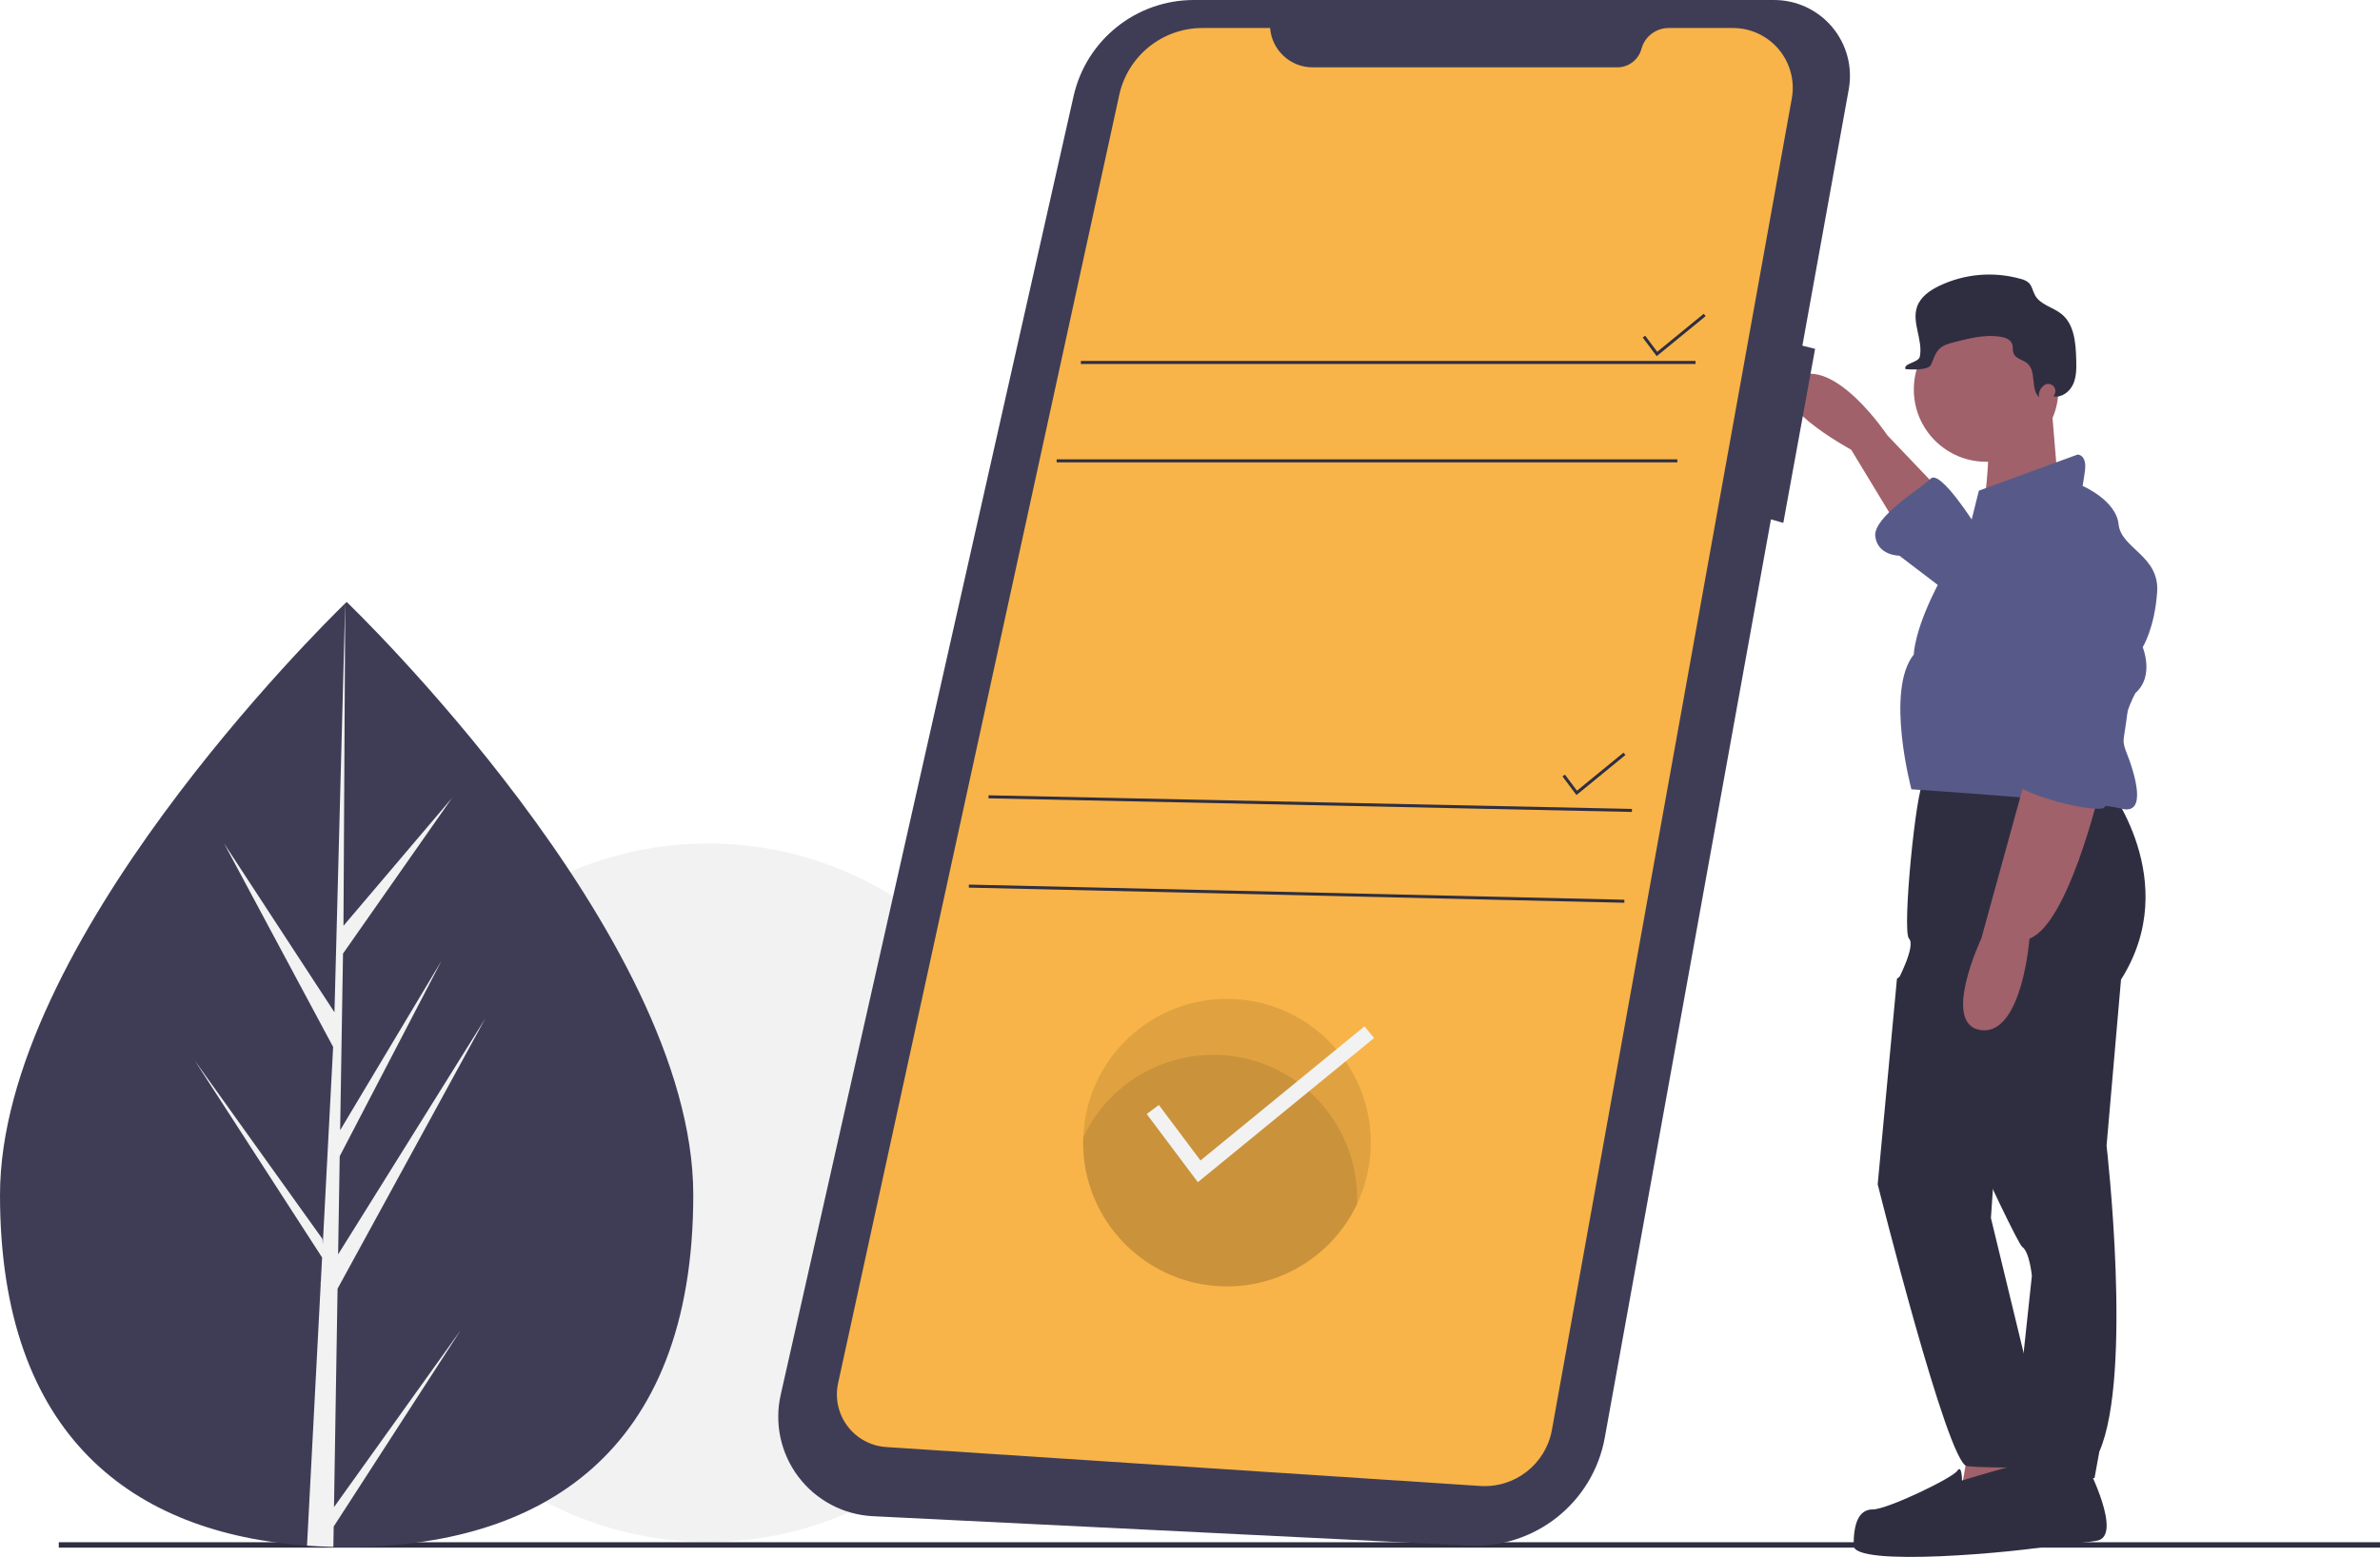
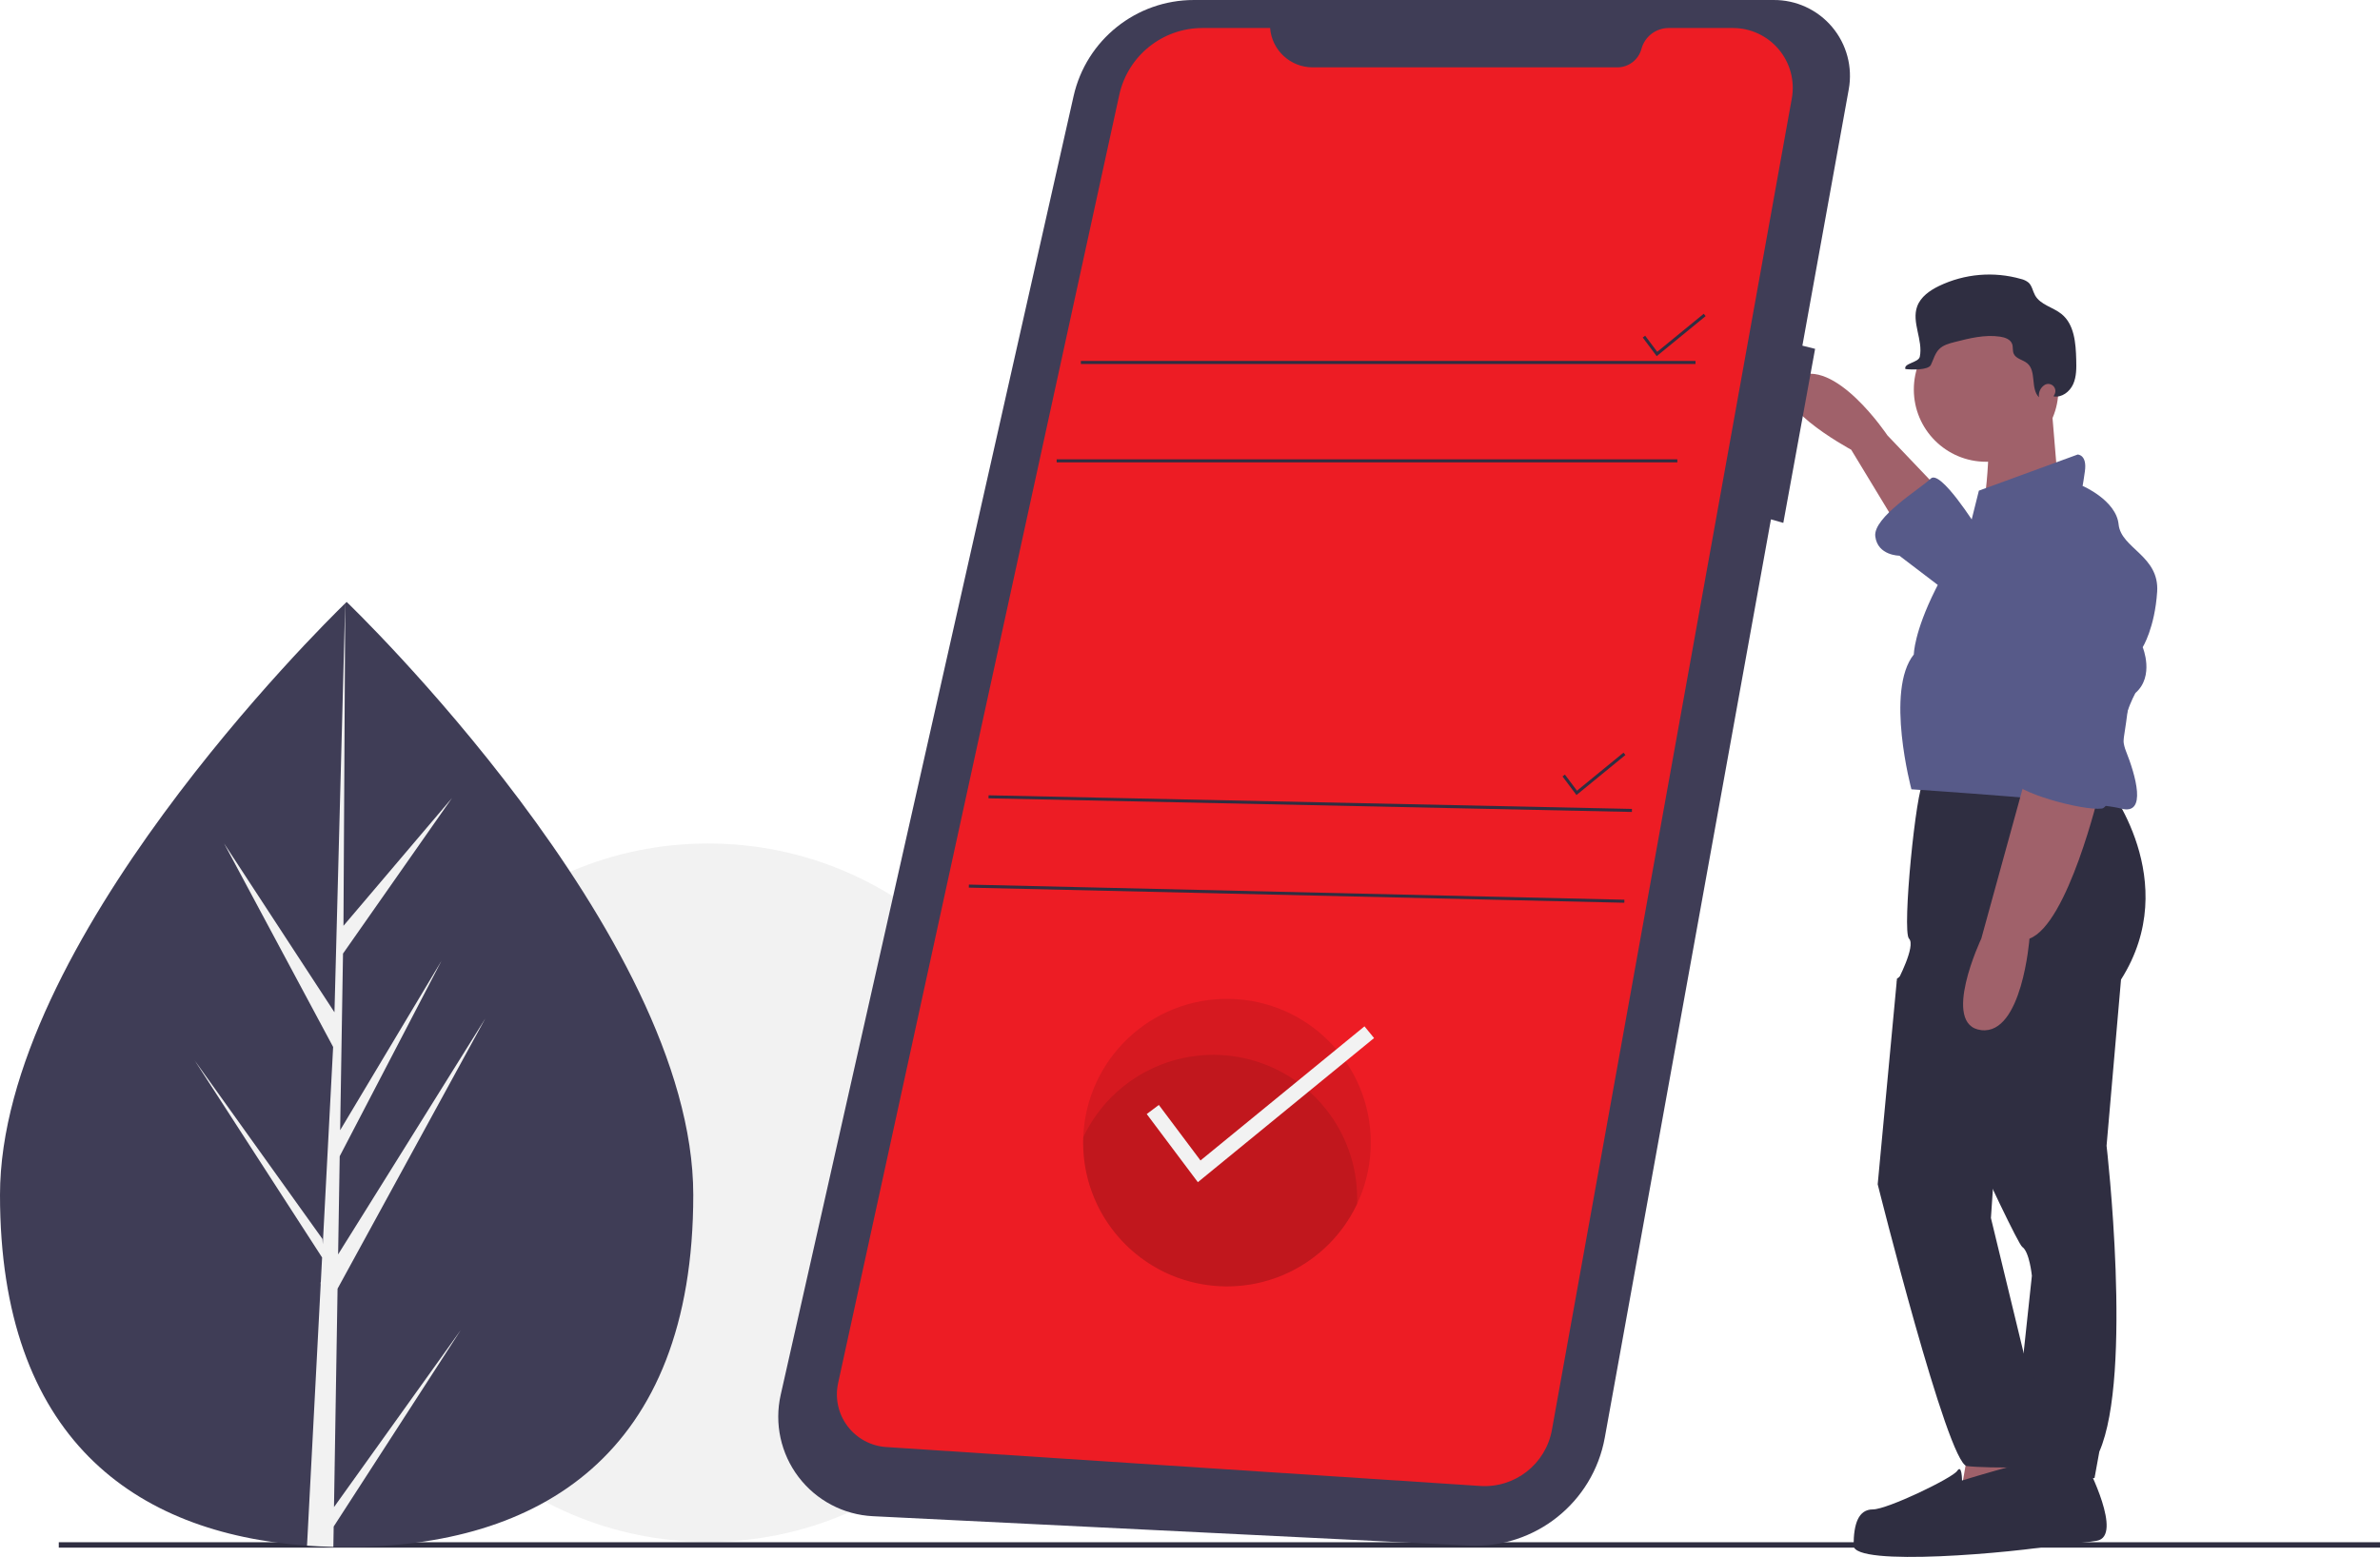
<svg xmlns="http://www.w3.org/2000/svg" id="b1dd317e-8fb9-42d0-9880-4f9abd167789" data-name="Layer 1" width="987.91" height="646.459" viewBox="0 0 987.91 646.459">
  <circle cx="293.91" cy="495.228" r="145" fill="#f2f2f2" />
  <rect x="24.4" y="640.359" width="963.51" height="2.241" fill="#2f2e41" />
  <path d="M393.815,622.919c0,108.36-64.42,146.2-143.88,146.2-1.85,0-3.69-.02-5.52-.07-3.68-.08-7.33-.24-10.93-.5-71.72-5.07-127.44-44.86-127.44-145.63,0-104.28,133.24-235.87,143.29-245.64a.031.031,0,0,1,.02-.01c.38-.38.58-.57.58-.57S393.815,514.549,393.815,622.919Z" transform="translate(-106.045 -126.7707)" fill="#3f3d56" />
  <path d="M244.685,752.539l52.63-73.53-52.76,81.6-.14,8.44c-3.68-.08-7.33-.24-10.93-.5l5.67-108.41-.04-.84.1-.16.53-10.24-52.89-81.81,53.05,74.13.13,2.17,4.29-81.91-45.28-84.53,45.83,70.14,4.46-169.81.02-.58v.57l-.74,133.91,45.07-53.09-45.26,64.62-1.19,73.34,42.09-70.38-42.27,81.18-.66,40.77,61.1-97.97-61.33,112.2Z" transform="translate(-106.045 -126.7707)" fill="#f2f2f2" />
  <path d="M909.455,328.499l-20-21s-22-33-38-24,23,30,23,30l20,33Z" transform="translate(-106.045 -126.7707)" fill="#a0616a" />
  <path d="M972.455,735.499s15,29,4,31-65,5-66,2-9-13-3-17,30-7,30-7l8-8Z" transform="translate(-106.045 -126.7707)" fill="#2f2e41" />
  <path d="M980.455,452.499s32,40,6,81l-6,69s11,95-3,127l-2,11h-35l9-84s-1-10-4-12-52-110-52-110,8-15,5-18,3-63,6-65S980.455,452.499,980.455,452.499Z" transform="translate(-106.045 -126.7707)" fill="#2f2e41" />
  <polygon points="817.41 599.728 813.41 622.728 852.41 620.728 847.41 595.728 817.41 599.728" fill="#a0616a" />
  <circle cx="824.41" cy="161.728" r="30" fill="#a0616a" />
  <path d="M957.455,293.499l3,36-32,15s5.5-33.5,1.5-42.5Z" transform="translate(-106.045 -126.7707)" fill="#a0616a" />
  <path d="M924.455,342.499l3-12,41-15s4,0,3,7-1,6-1,6,14,6,15,16,17,13,16,28-6,23-6,23,5,12-3,19c0,0-8,14-4,24s9,27-2,24-87-8-87-8-11-41,1-56c0,0,0-9,9-27S924.455,342.499,924.455,342.499Z" transform="translate(-106.045 -126.7707)" fill="#575a89" />
  <path d="M977.455,455.499s-13,55-29,61c0,0-3,40-20,38s0-38,0-38l19-69Z" transform="translate(-106.045 -126.7707)" fill="#a0616a" />
  <path d="M926.455,345.499s-15-24-19-20-24,16-23,24,10,8,10,8l21,16Z" transform="translate(-106.045 -126.7707)" fill="#575a89" />
  <path d="M905.455,524.499l-12,8.626-8,85.374s29,116,37,117,41,1,40-2-6-15-6-18-10.429-26.992-10.429-26.992L932.455,632.499l3-44Z" transform="translate(-106.045 -126.7707)" fill="#2f2e41" />
  <path d="M920.455,741.499s42-13,44-10,15.34,33.236-3.33,36.618-85.67,9.382-85.67.382,2-15,8-15,33-13,35-16S920.455,741.499,920.455,741.499Z" transform="translate(-106.045 -126.7707)" fill="#2f2e41" />
  <path d="M958.901,290.471a2.961,2.961,0,0,0-4.006-3.959l-.053.03a5.189,5.189,0,0,0-2.44,5.189c-3.606-3.598-.948-10.814-4.845-14.096-1.803-1.519-4.731-1.853-5.658-4.021-.539-1.262-.173-2.759-.648-4.046-.706-1.912-2.961-2.711-4.977-3.011-6.34-.945-12.752.663-18.96,2.26-2.283.587-4.683,1.239-6.346,2.91-1.751,1.76-2.361,4.316-3.435,6.554s-8.117,2.036-10.579,1.719c-.856-2.431,5.466-2.615,5.982-5.14,1.411-6.903-3.502-14.244-1.092-20.864,1.452-3.989,5.245-6.63,9.064-8.485a48.108,48.108,0,0,1,34.039-2.905,7.558,7.558,0,0,1,3.144,1.52c1.453,1.357,1.723,3.535,2.691,5.272,2.205,3.957,7.436,4.898,10.962,7.741,5.341,4.306,5.943,12.081,6.116,18.94.087,3.454.149,7.043-1.266,10.195s-4.767,5.721-8.159,5.06C958.597,291.071,958.751,290.78,958.901,290.471Z" transform="translate(-106.045 -126.7707)" fill="#2f2e41" />
  <path d="M953.684,355.243a21.307,21.307,0,0,1,26.008,1.322c6.892,5.857,14.306,14.248,13.763,22.934-1,16-7,82-15,83s-37-7-37-12,7-11,7-11l-8.499-50.995a33.709,33.709,0,0,1,13.279-32.941Q953.458,355.402,953.684,355.243Z" transform="translate(-106.045 -126.7707)" fill="#575a89" />
  <path d="M842.193,126.772H601.577a51.15,51.15,0,0,0-49.898,39.901L430.101,705.94A41.34,41.34,0,0,0,468.395,756.322l247.354,12.187a54.615,54.615,0,0,0,56.43-44.827l68.967-381.268,5.131,1.466,13.196-72.265-5.281-1.32,19.251-106.426A31.493,31.493,0,0,0,842.193,126.772Z" transform="translate(-106.045 -126.7707)" fill="#3f3d56" />
-   <path d="M633.254,138.397H605.167a35.349,35.349,0,0,0-34.536,27.813L453.932,701.078a21.903,21.903,0,0,0,19.967,26.525l246.554,16.159a28.367,28.367,0,0,0,29.773-23.277L849.806,167.647A24.846,24.846,0,0,0,825.354,138.397h-26.645a11.726,11.726,0,0,0-11.323,8.677v0a10.352,10.352,0,0,1-9.996,7.661H650.897a17.695,17.695,0,0,1-17.643-16.338Z" transform="translate(-106.045 -126.7707)" fill="#f8b448" />
+   <path d="M633.254,138.397H605.167a35.349,35.349,0,0,0-34.536,27.813L453.932,701.078a21.903,21.903,0,0,0,19.967,26.525l246.554,16.159a28.367,28.367,0,0,0,29.773-23.277L849.806,167.647A24.846,24.846,0,0,0,825.354,138.397h-26.645a11.726,11.726,0,0,0-11.323,8.677v0a10.352,10.352,0,0,1-9.996,7.661H650.897a17.695,17.695,0,0,1-17.643-16.338Z" transform="translate(-106.045 -126.7707)" fill="#ed1c24" />
  <rect x="448.66" y="149.872" width="255.125" height="1.257" fill="#2f2e41" />
  <rect x="438.606" y="190.717" width="257.639" height="1.257" fill="#2f2e41" />
  <polygon points="687.675 147.881 681.877 140.152 682.883 139.399 687.893 146.078 707.199 130.283 707.994 131.256 687.675 147.881" fill="#2f2e41" />
  <polygon points="654.37 330.114 648.573 322.385 649.578 321.631 654.589 328.311 673.894 312.515 674.69 313.489 654.37 330.114" fill="#2f2e41" />
  <rect x="649.278" y="326.883" width="1.257" height="267.125" transform="translate(69.75913 973.6869) rotate(-88.78686)" fill="#2f2e41" />
  <rect x="643.622" y="361.752" width="1.257" height="272.164" transform="translate(25.62892 1003.649) rotate(-88.67701)" fill="#2f2e41" />
  <path d="M675.042,601.204a59.697,59.697,0,0,1-119.394,0c0-.748.013-1.489.044-2.231a59.696,59.696,0,0,1,119.35,2.231Z" transform="translate(-106.045 -126.7707)" opacity="0.1" />
  <path d="M669.386,624.455c0,.748-.013,1.489-.044,2.231A59.704,59.704,0,0,1,555.648,601.204c0-.748.013-1.489.044-2.231a59.704,59.704,0,0,1,113.694,25.481Z" transform="translate(-106.045 -126.7707)" opacity="0.1" />
  <polygon points="497.217 490.858 475.995 462.562 481.022 458.791 498.311 481.843 566.379 426.152 570.358 431.016 497.217 490.858" fill="#f2f2f2" />
</svg>
